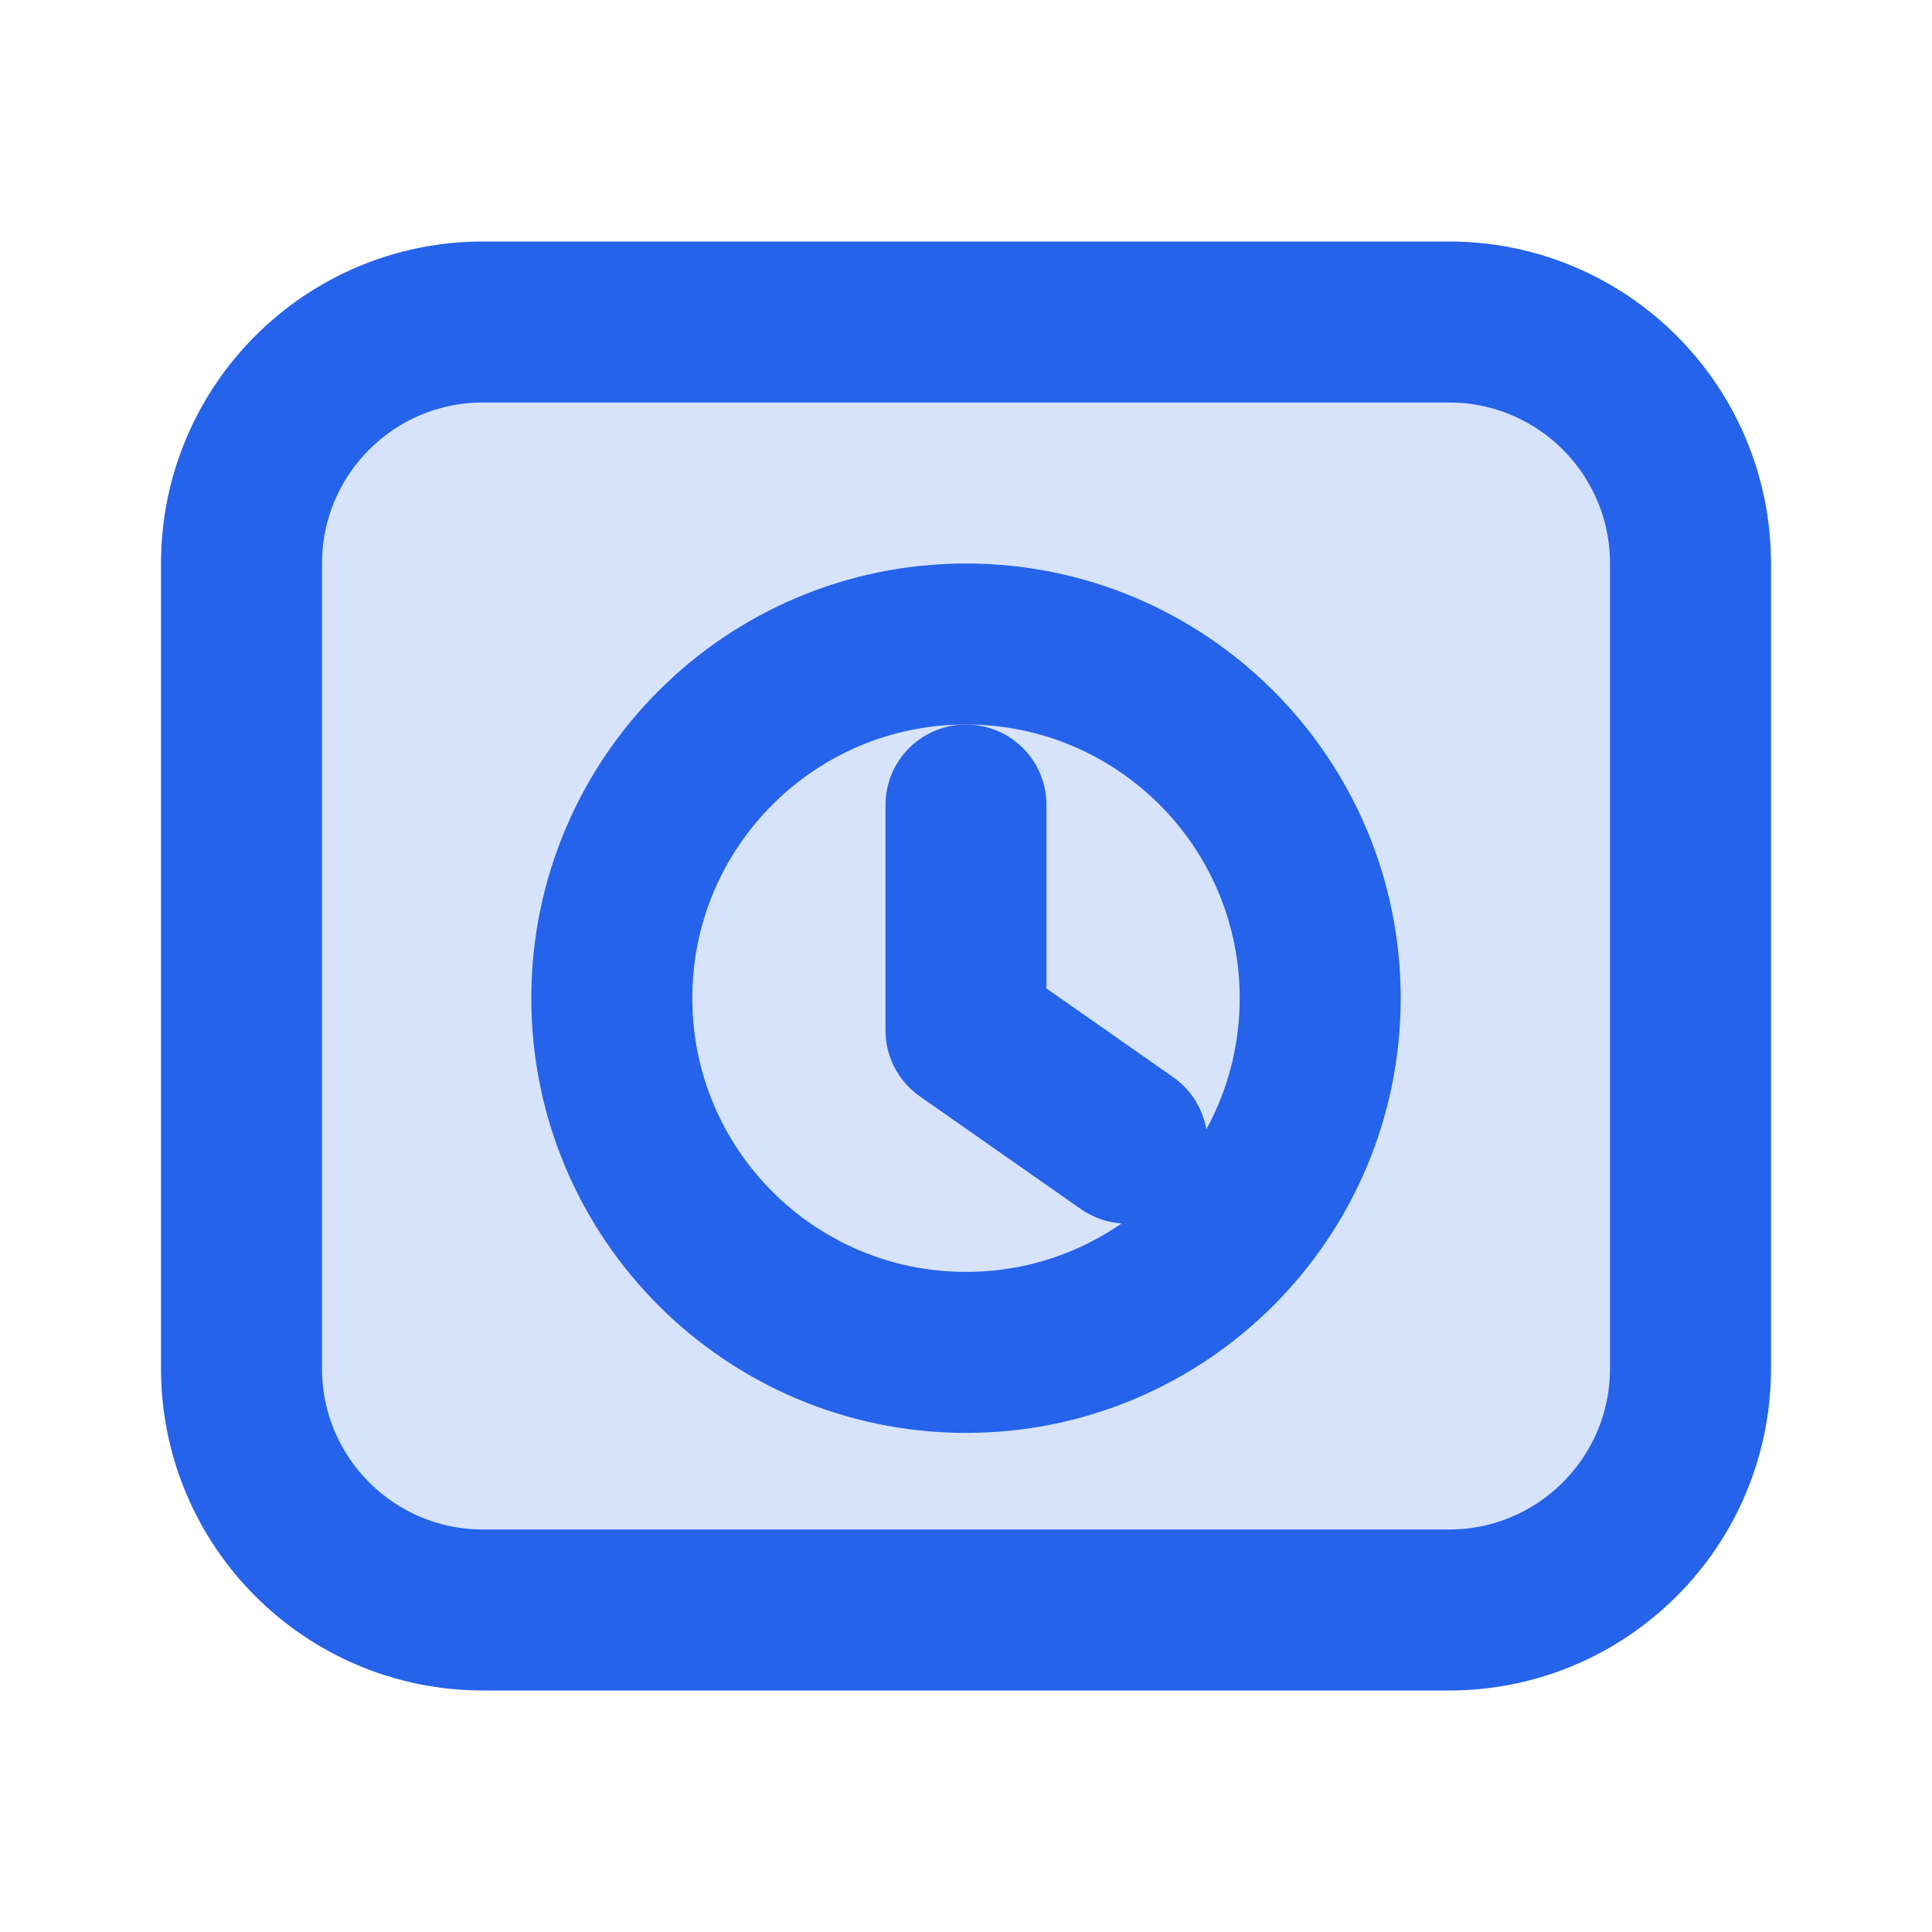
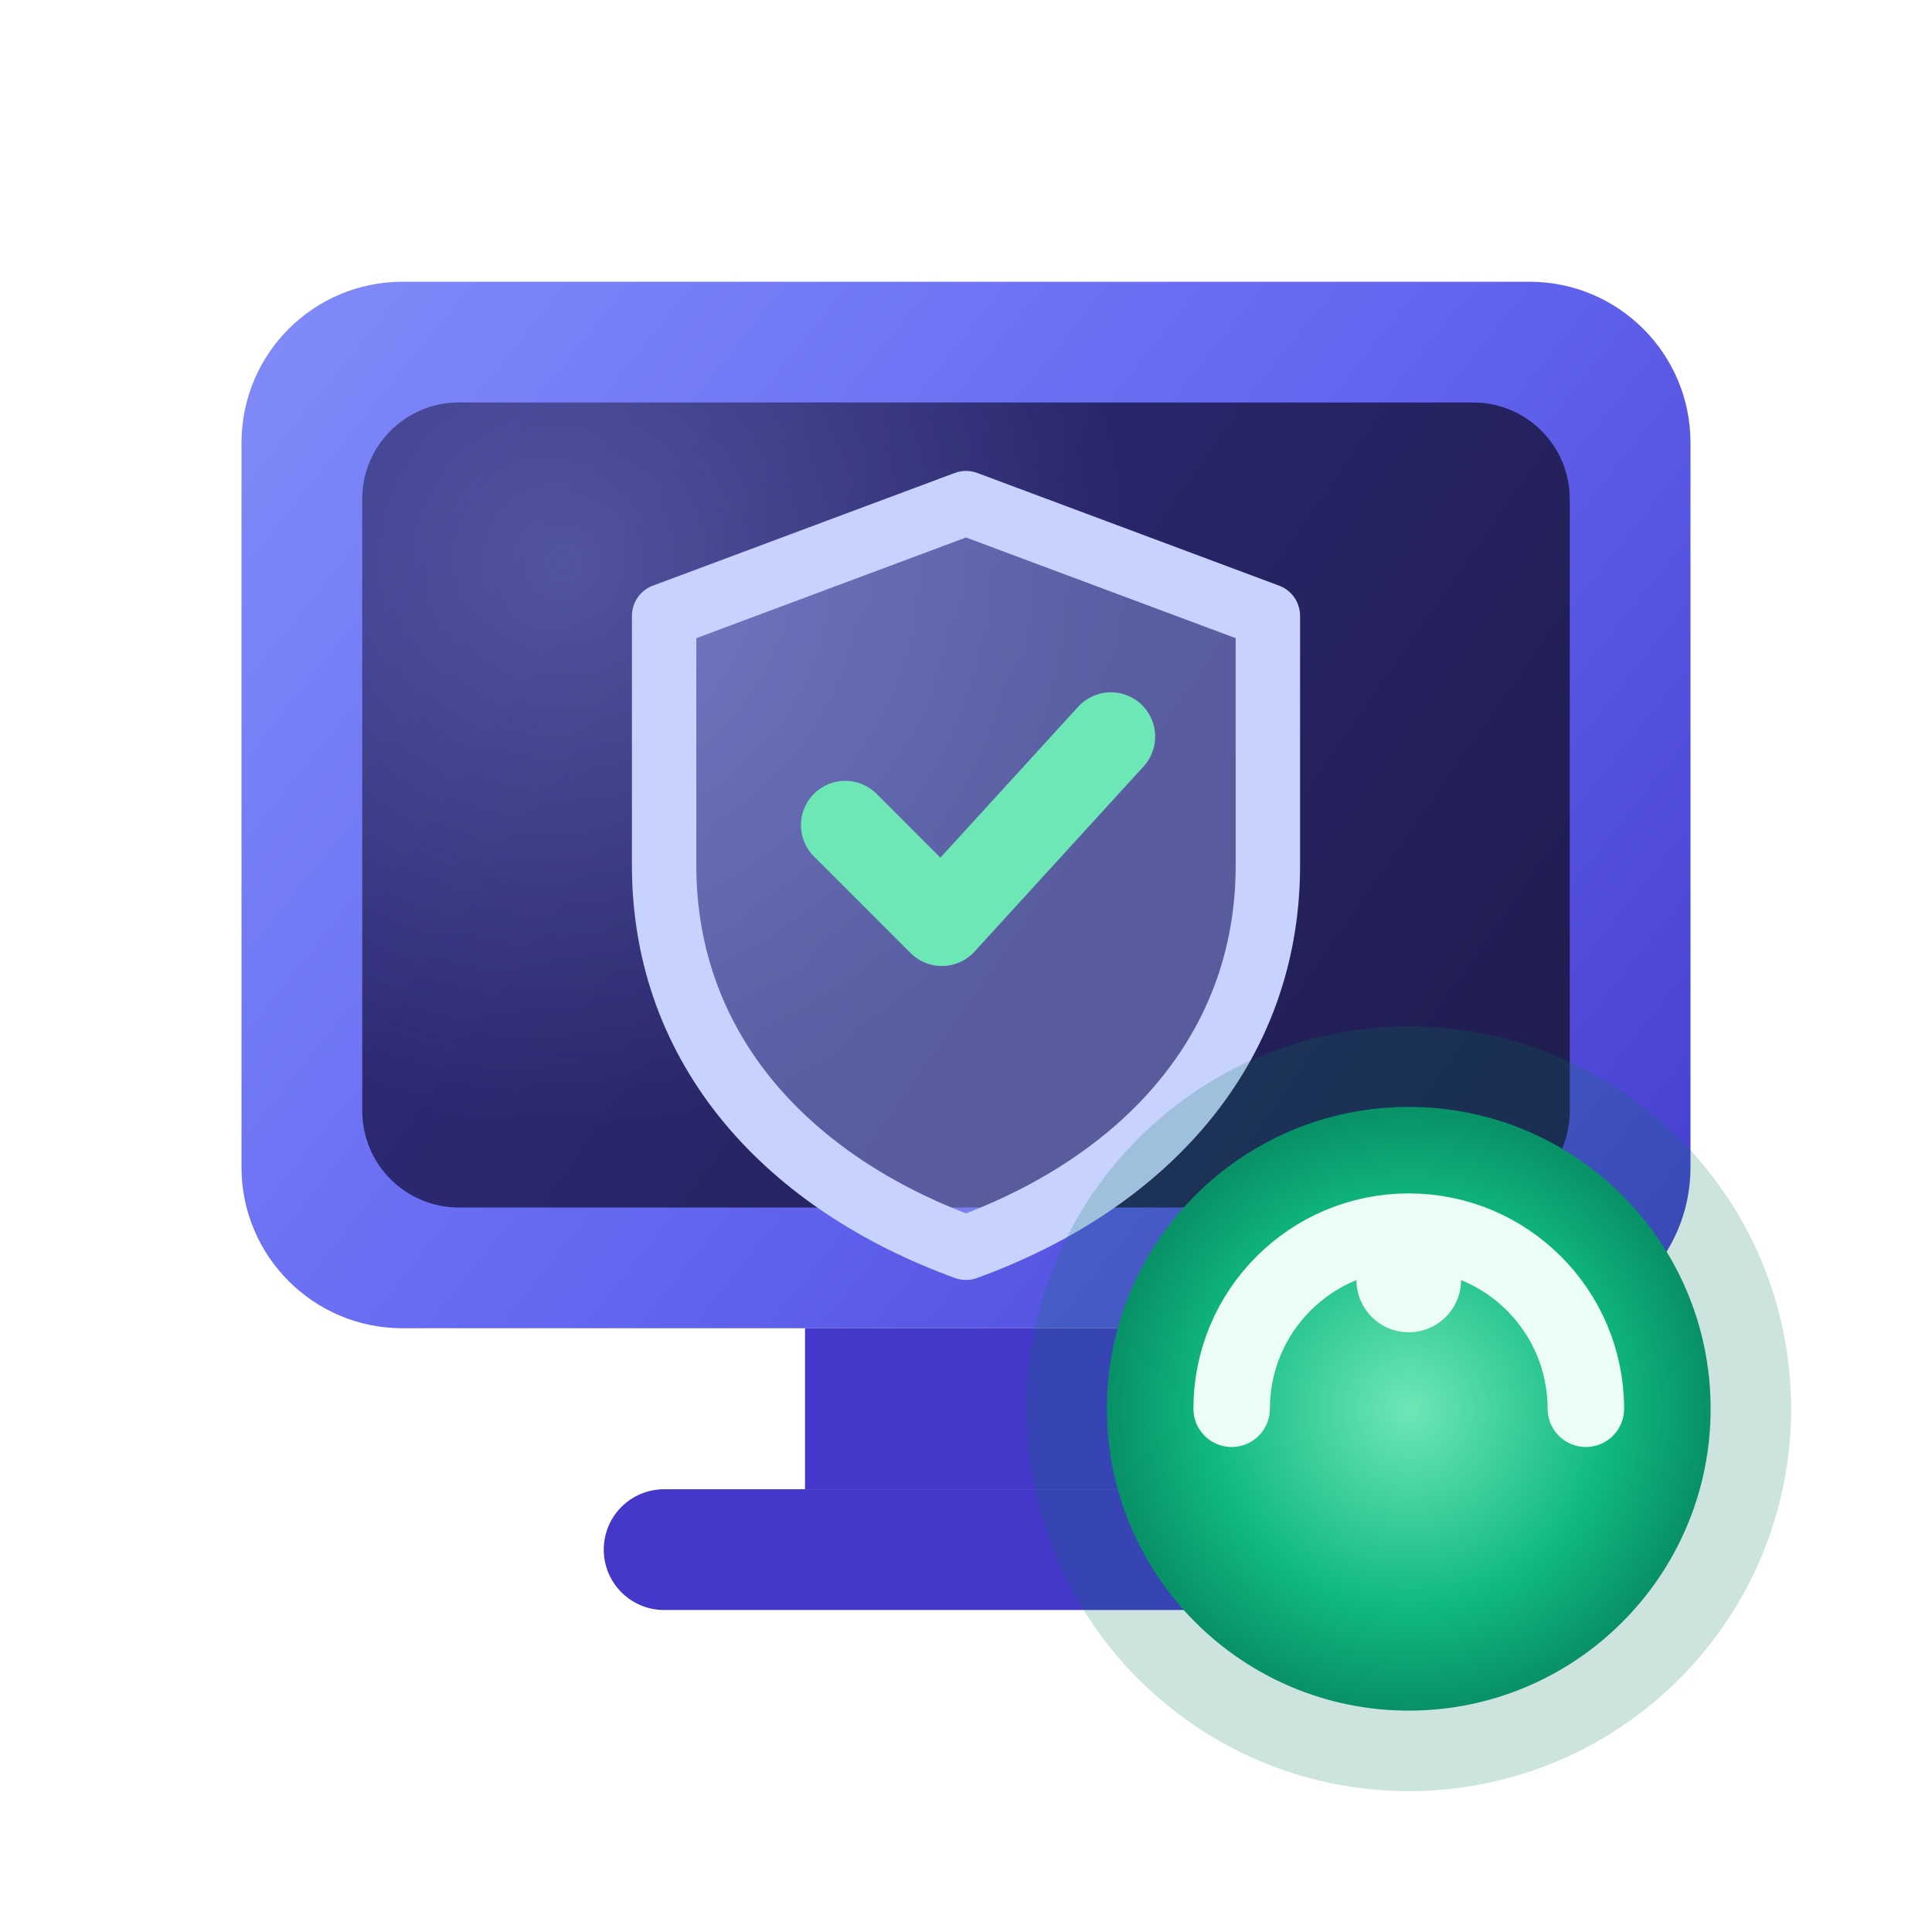
- <svg xmlns="http://www.w3.org/2000/svg" width="12" height="12" viewBox="0 0 12 12" fill="none" stroke="#2563EB" stroke-width="1" stroke-linecap="round" stroke-linejoin="round">
-   <rect x="1.5" y="2" width="9" height="8" rx="1.5" fill="#2563EB" fill-opacity="0.18" />
-   <circle cx="6" cy="6.2" r="2.2" />
-   <path d="M6 5v1.4l1 .7" />
+ <svg xmlns="http://www.w3.org/2000/svg" width="48" height="48" viewBox="0 0 48 48" fill="none">
+   <defs>
+     <linearGradient id="frame" x1="6" y1="7" x2="42" y2="36" gradientUnits="userSpaceOnUse">
+       <stop offset="0" stop-color="#818CF8" />
+       <stop offset="0.5" stop-color="#6366F1" />
+       <stop offset="1" stop-color="#4338CA" />
+     </linearGradient>
+     <linearGradient id="screen" x1="9" y1="11" x2="39" y2="32" gradientUnits="userSpaceOnUse">
+       <stop offset="0" stop-color="#312E81" />
+       <stop offset="1" stop-color="#1E1B4B" />
+     </linearGradient>
+     <radialGradient id="cathode" cx="14" cy="14" r="14" gradientUnits="userSpaceOnUse">
+       <stop offset="0" stop-color="#A5B4FC" stop-opacity="0.3" />
+       <stop offset="1" stop-color="#A5B4FC" stop-opacity="0" />
+     </radialGradient>
+     <radialGradient id="badge" cx="35" cy="35" r="9" gradientUnits="userSpaceOnUse">
+       <stop offset="0" stop-color="#6EE7B7" />
+       <stop offset="0.55" stop-color="#10B981" />
+       <stop offset="1" stop-color="#047857" />
+     </radialGradient>
+   </defs>
+   <rect x="6" y="7" width="36" height="26" rx="4" fill="url(#frame)" />
+   <rect x="9" y="10" width="30" height="20" rx="2.4" fill="url(#screen)" />
+   <rect x="9" y="10" width="30" height="20" rx="2.4" fill="url(#cathode)" />
+   <rect x="20" y="33" width="8" height="4" fill="#4338CA" />
+   <rect x="15" y="37" width="18" height="3" rx="1.5" fill="#4338CA" />
+   <path d="M24 12.5l7.5 2.8v6.2c0 4.6-3.1 7.9-7.5 9.5-4.4-1.6-7.5-4.9-7.5-9.5v-6.2l7.5-2.8z" fill="#A5B4FC" fill-opacity="0.4" stroke="#C7D2FE" stroke-width="1.6" stroke-linejoin="round" />
+   <path d="M21 20.5l2.4 2.4 4.2-4.6" stroke="#6EE7B7" stroke-width="2.2" stroke-linecap="round" stroke-linejoin="round" />
+   <circle cx="35" cy="35" r="9.5" fill="#047857" fill-opacity="0.2" />
+   <circle cx="35" cy="35" r="7.5" fill="url(#badge)" />
+   <path d="M30.6 35a4.4 4.4 0 0 1 8.8 0" stroke="#ECFDF5" stroke-width="1.9" stroke-linecap="round" fill="none" />
+   <circle cx="35" cy="31.8" r="1.3" fill="#ECFDF5" />
</svg>
